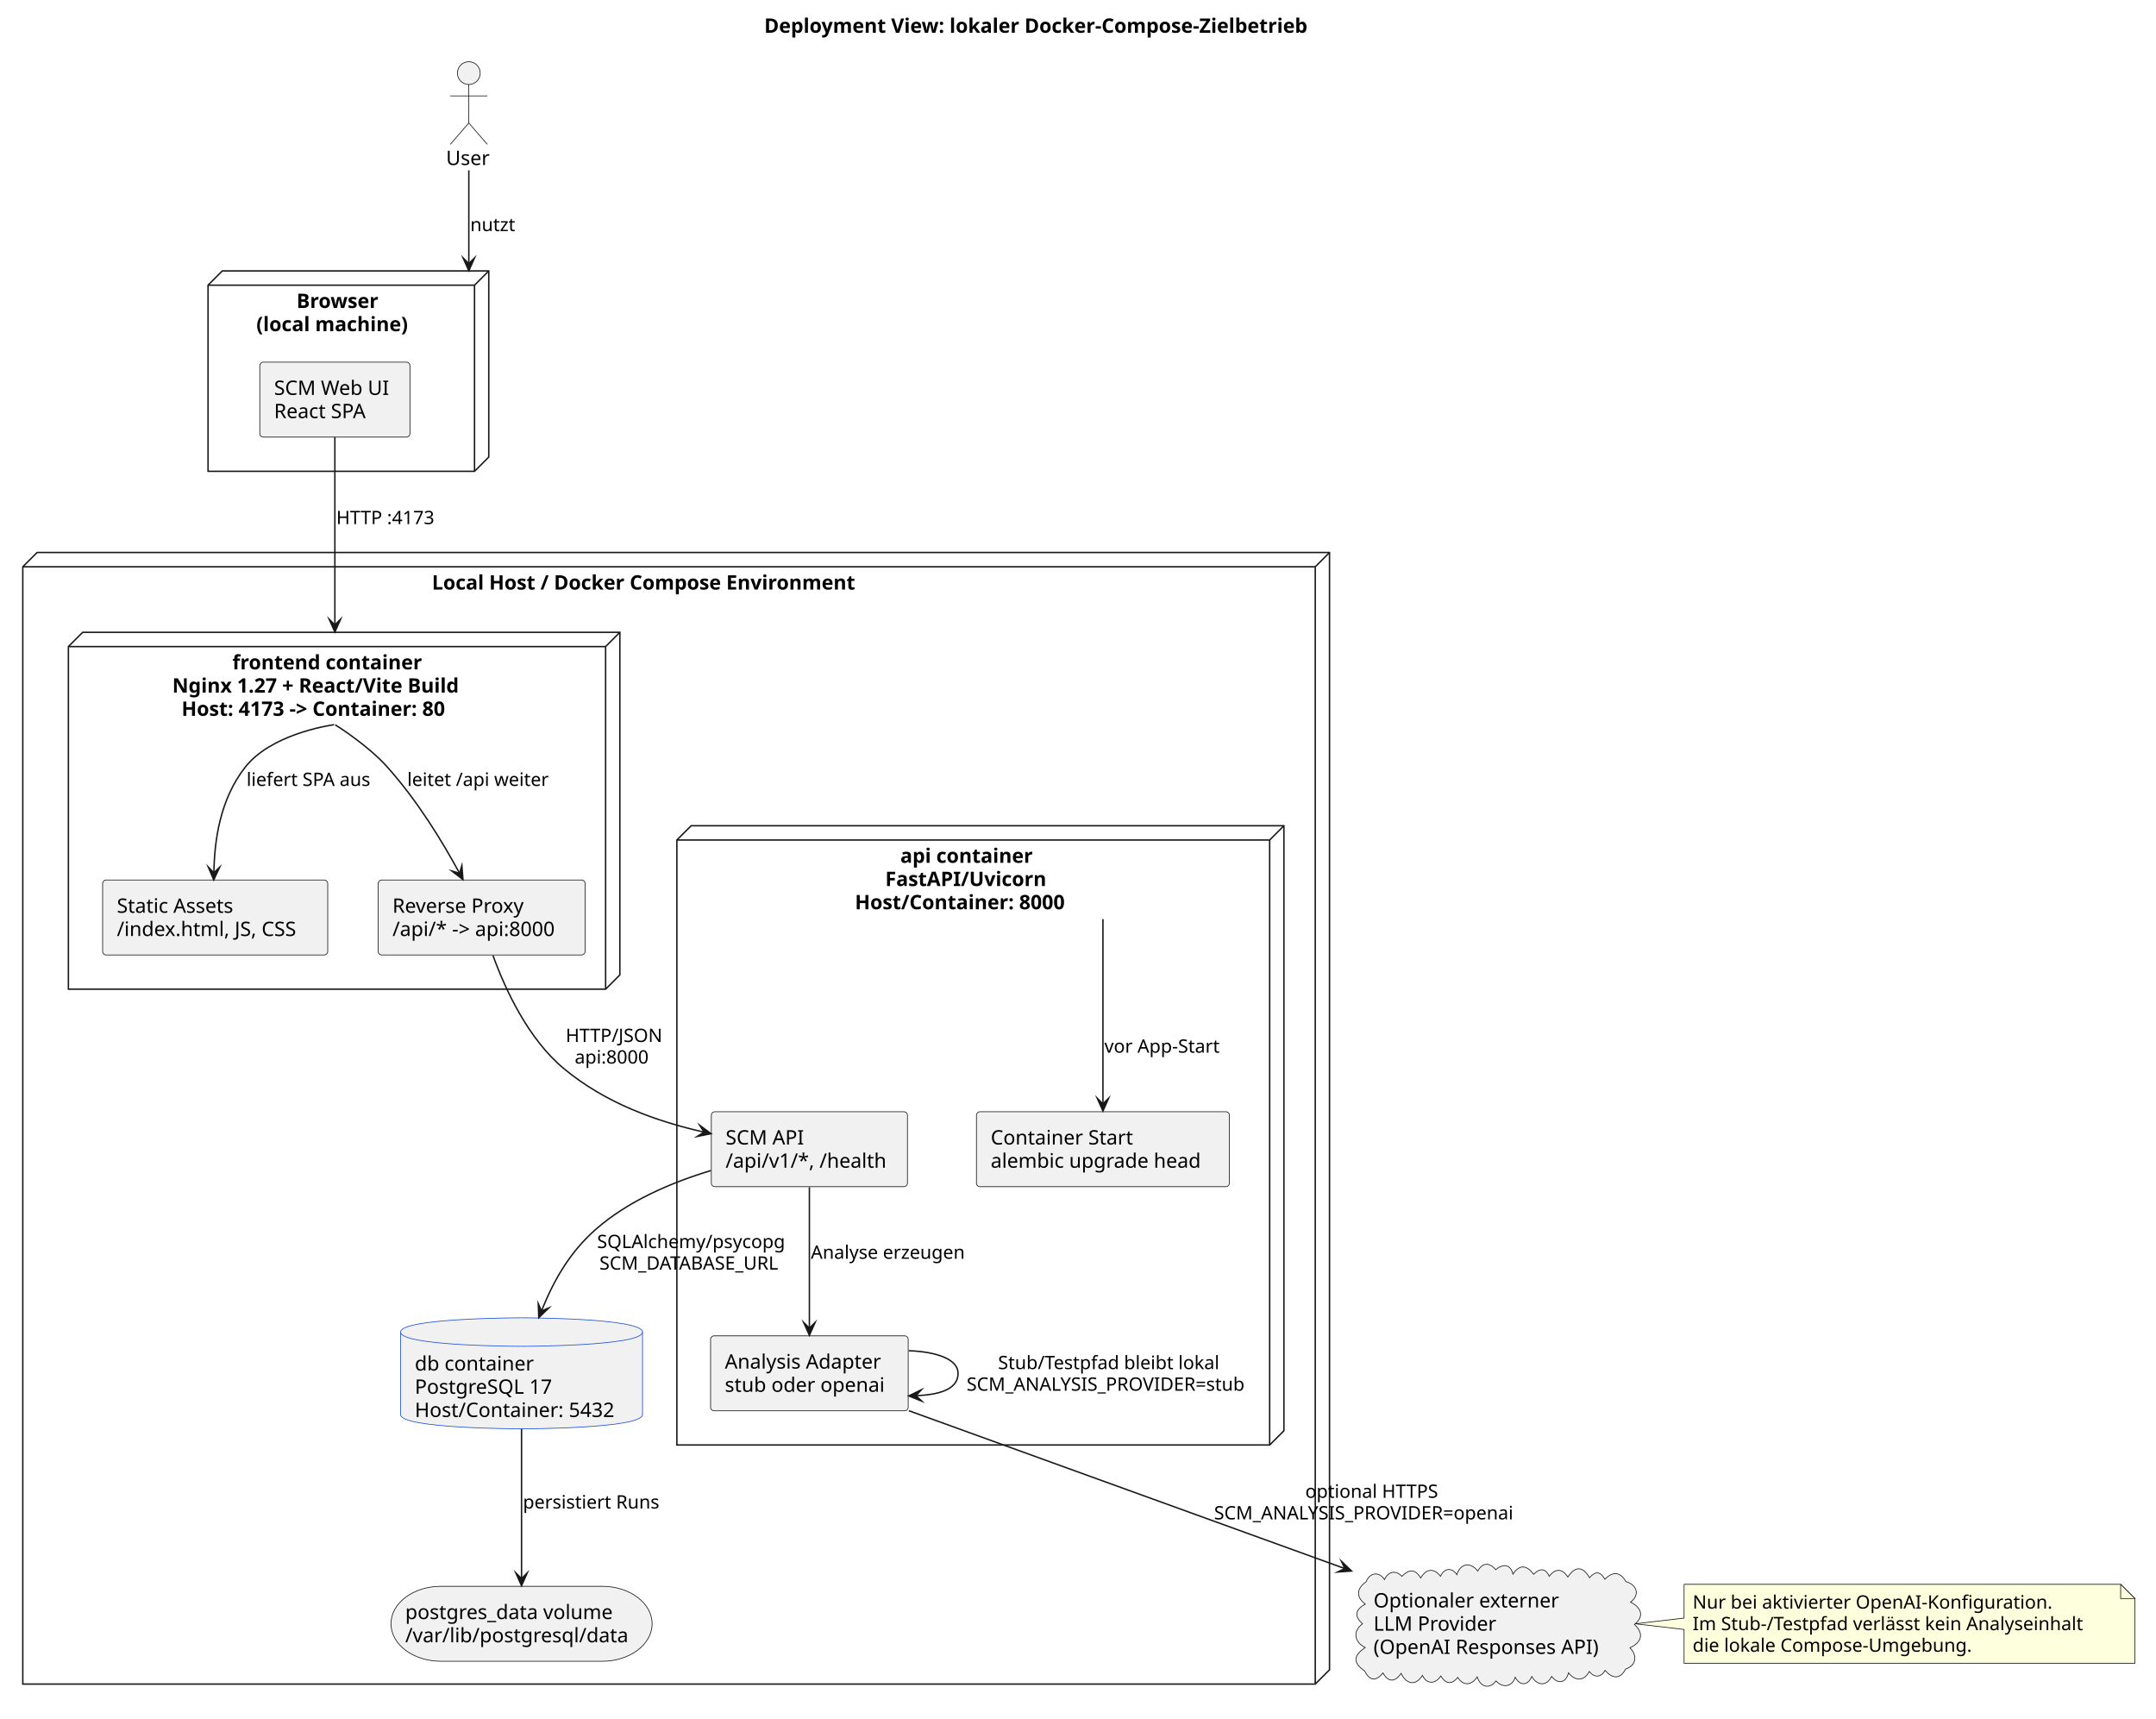
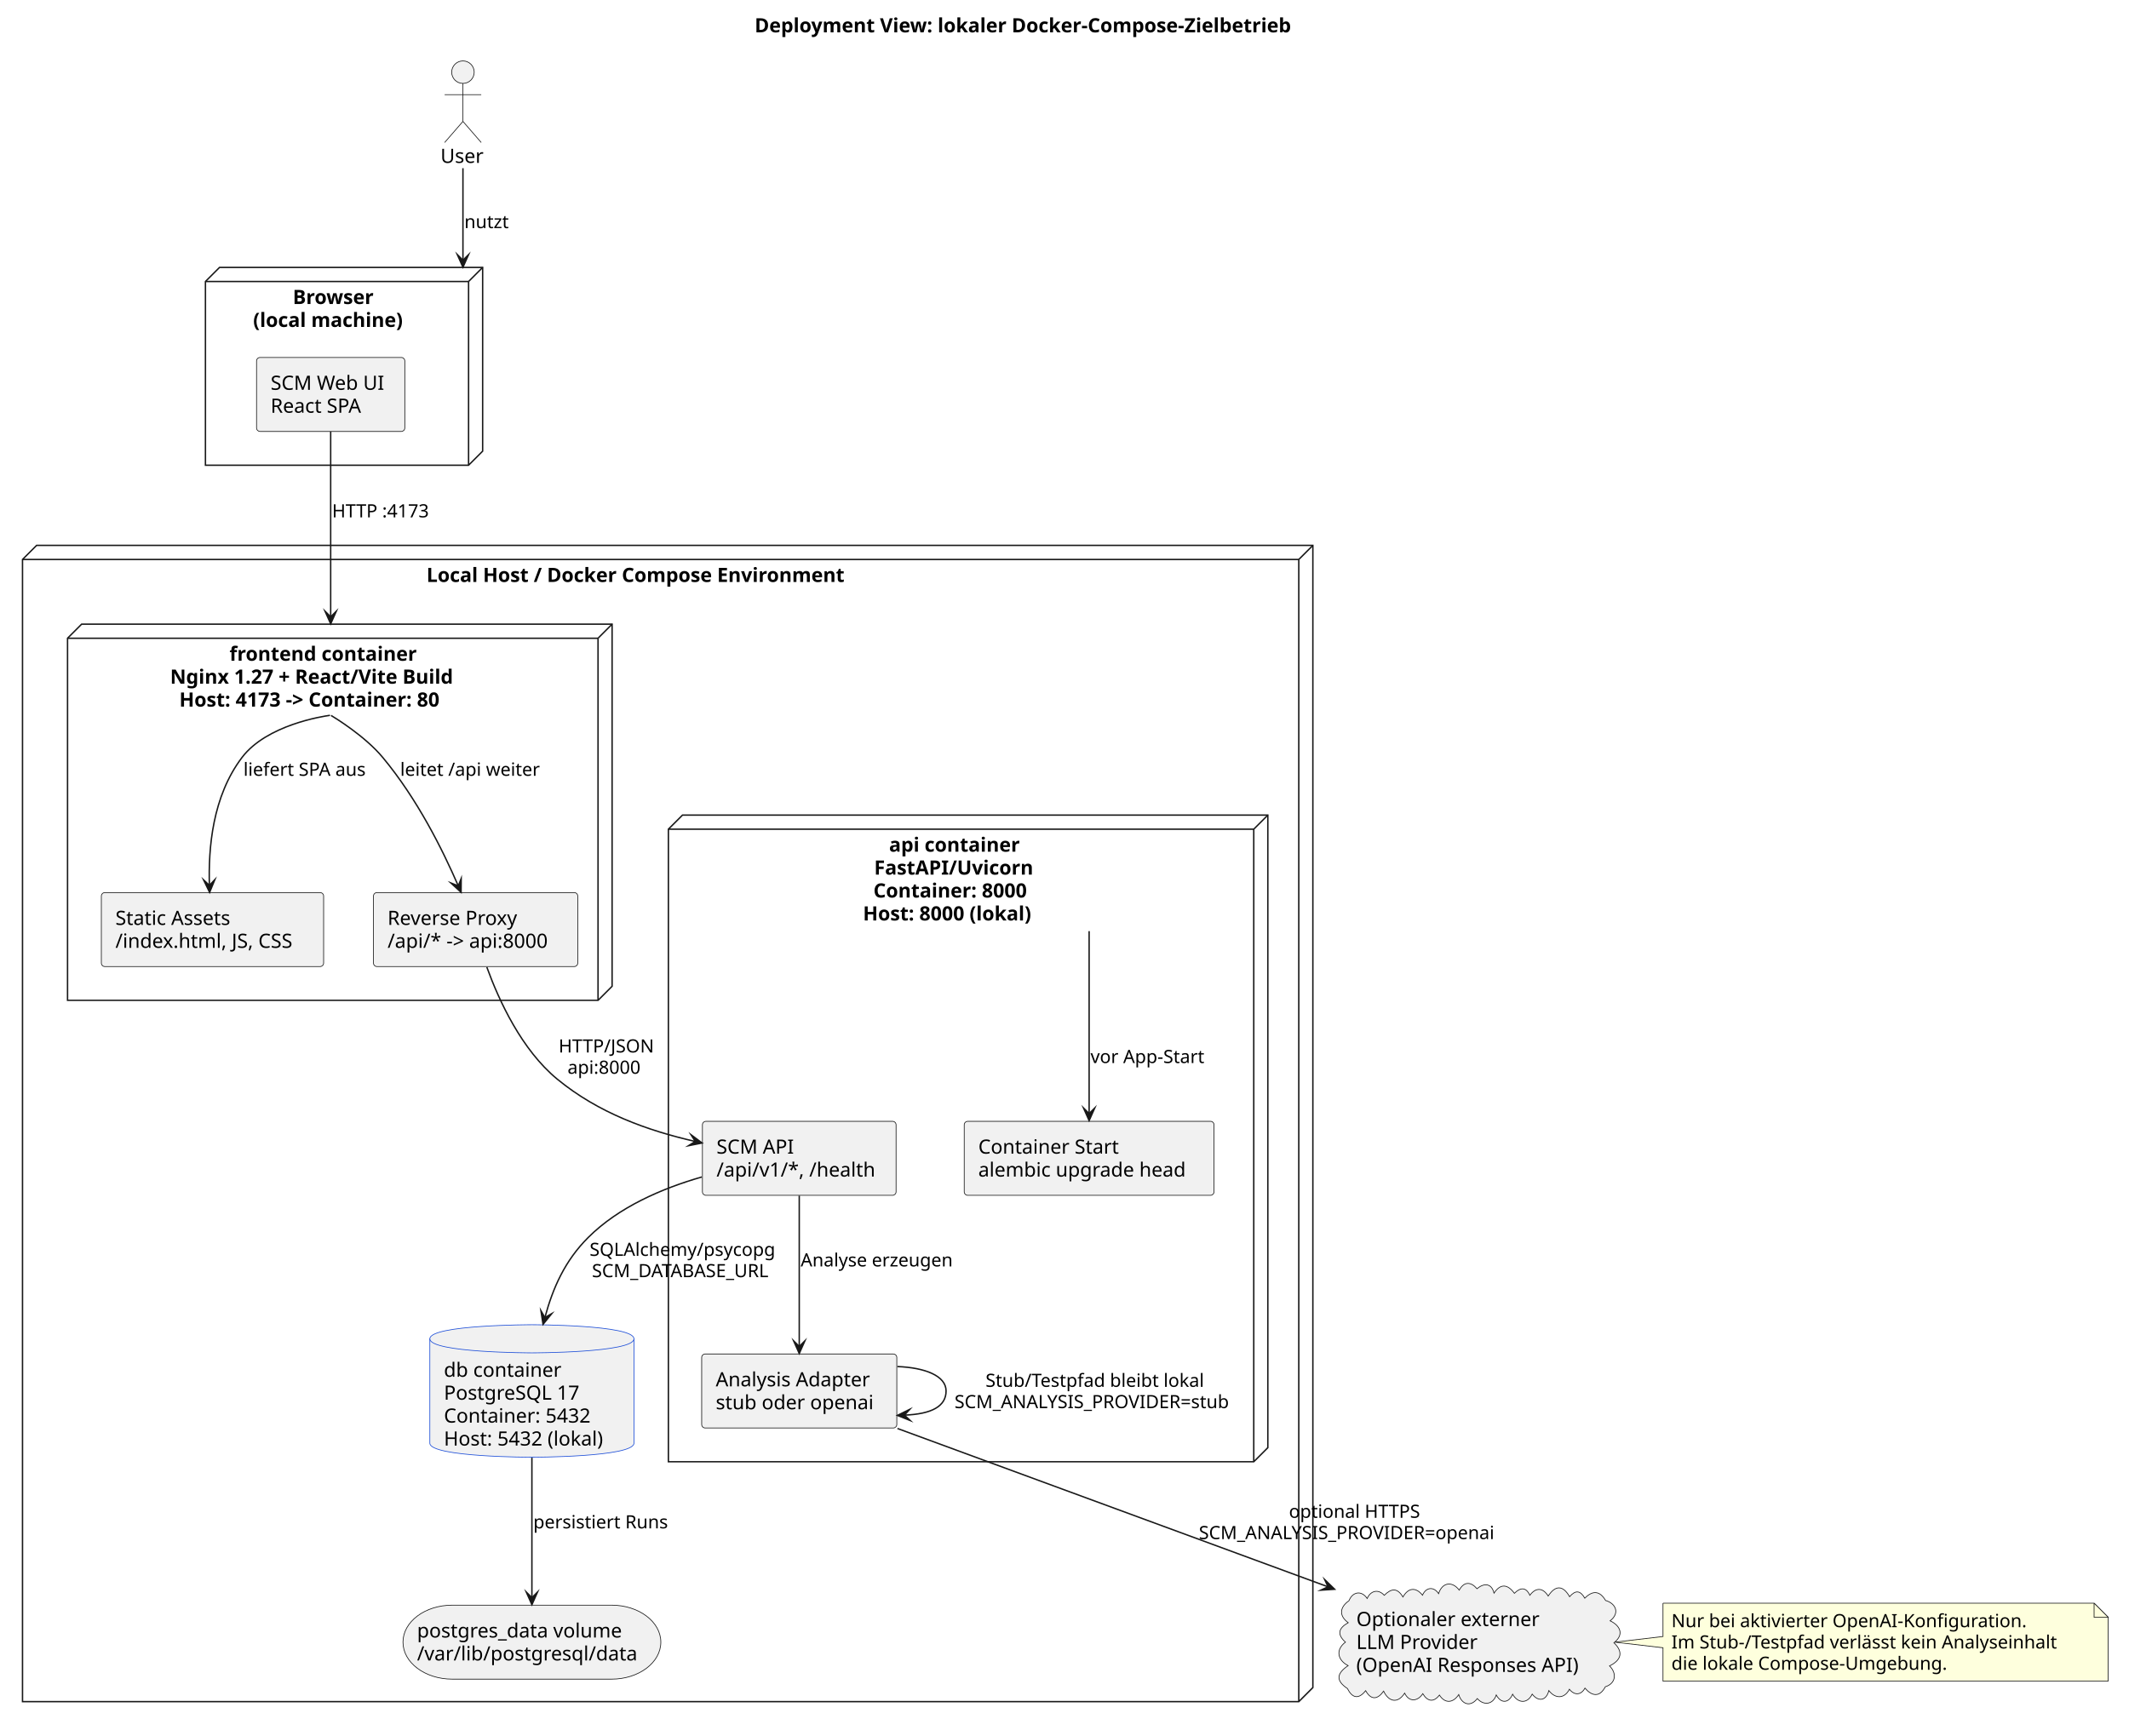
- <svg xmlns="http://www.w3.org/2000/svg" contentStyleType="text/css" data-diagram-type="DESCRIPTION" height="1206px" preserveAspectRatio="none" style="width:1513px;height:1206px;background:#FFFFFF;" version="1.1" viewBox="0 0 1513 1206" width="1513px" zoomAndPan="magnify">
+ <svg xmlns="http://www.w3.org/2000/svg" contentStyleType="text/css" data-diagram-type="DESCRIPTION" height="1234px" preserveAspectRatio="none" style="width:1513px;height:1234px;background:#FFFFFF;" version="1.1" viewBox="0 0 1513 1234" width="1513px" zoomAndPan="magnify">
  <defs />
  <g>
    <g class="title" data-source-line="1">
      <text fill="#000000" font-family="sans-serif" font-size="14" font-weight="700" lengthAdjust="spacing" textLength="433.569" x="536.31" y="22.995">Deployment View: lokaler Docker-Compose-Zielbetrieb</text>
    </g>
    <g class="cluster" data-qualified-name="browser" data-source-line="14" id="ent0002">
      <polygon fill="none" points="146,200.097,156,190.097,343,190.097,343,320.687,333,330.687,146,330.687,146,200.097" style="stroke:#181818;stroke-width:1;stroke-linejoin:miter;stroke-miterlimit:10;" />
      <line style="stroke:#181818;stroke-width:1;" x1="333" x2="343" y1="200.097" y2="190.097" />
      <line style="stroke:#181818;stroke-width:1;" x1="146" x2="333" y1="200.097" y2="200.097" />
      <line style="stroke:#181818;stroke-width:1;" x1="333" x2="333" y1="200.097" y2="330.687" />
      <text fill="#000000" font-family="sans-serif" font-size="14" font-weight="700" lengthAdjust="spacing" textLength="64.859" x="208.07" y="216.092">Browser</text>
      <text fill="#000000" font-family="sans-serif" font-size="14" font-weight="700" lengthAdjust="spacing" textLength="121.194" x="179.903" y="232.389">(local machine)</text>
    </g>
    <g class="cluster" data-qualified-name="compose" data-source-line="18" id="ent0004">
-       <polygon fill="none" points="16,397.687,26,387.687,933,387.687,933,1171.647,923,1181.647,16,1181.647,16,397.687" style="stroke:#181818;stroke-width:1;stroke-linejoin:miter;stroke-miterlimit:10;" />
+       <polygon fill="none" points="16,397.687,26,387.687,933,387.687,933,1199.587,923,1209.587,16,1209.587,16,397.687" style="stroke:#181818;stroke-width:1;stroke-linejoin:miter;stroke-miterlimit:10;" />
      <line style="stroke:#181818;stroke-width:1;" x1="923" x2="933" y1="397.687" y2="387.687" />
      <line style="stroke:#181818;stroke-width:1;" x1="16" x2="923" y1="397.687" y2="397.687" />
-       <line style="stroke:#181818;stroke-width:1;" x1="923" x2="923" y1="397.687" y2="1181.647" />
+       <line style="stroke:#181818;stroke-width:1;" x1="923" x2="923" y1="397.687" y2="1209.587" />
      <text fill="#000000" font-family="sans-serif" font-size="14" font-weight="700" lengthAdjust="spacing" textLength="334.81" x="303.095" y="413.682">Local Host / Docker Compose Environment</text>
    </g>
    <g class="cluster" data-qualified-name="compose.frontend" data-source-line="19" id="ent0005">
-       <polygon fill="none" points="48,453.687,58,443.687,435,443.687,435,684.067,425,694.067,48,694.067,48,453.687" style="stroke:#181818;stroke-width:1;stroke-linejoin:miter;stroke-miterlimit:10;" />
+       <polygon fill="none" points="48,453.687,58,443.687,435,443.687,435,701.067,425,711.067,48,711.067,48,453.687" style="stroke:#181818;stroke-width:1;stroke-linejoin:miter;stroke-miterlimit:10;" />
      <line style="stroke:#181818;stroke-width:1;" x1="425" x2="435" y1="453.687" y2="443.687" />
      <line style="stroke:#181818;stroke-width:1;" x1="48" x2="425" y1="453.687" y2="453.687" />
-       <line style="stroke:#181818;stroke-width:1;" x1="425" x2="425" y1="453.687" y2="694.067" />
+       <line style="stroke:#181818;stroke-width:1;" x1="425" x2="425" y1="453.687" y2="711.067" />
      <text fill="#000000" font-family="sans-serif" font-size="14" font-weight="700" lengthAdjust="spacing" textLength="148.818" x="163.091" y="469.682">frontend container</text>
      <text fill="#000000" font-family="sans-serif" font-size="14" font-weight="700" lengthAdjust="spacing" textLength="233.208" x="120.896" y="485.979">Nginx 1.27 + React/Vite Build</text>
      <text fill="#000000" font-family="sans-serif" font-size="14" font-weight="700" lengthAdjust="spacing" textLength="220.206" x="127.397" y="502.276">Host: 4173 -&gt; Container: 80</text>
    </g>
    <g class="cluster" data-qualified-name="compose.api" data-source-line="24" id="ent0008">
-       <polygon fill="none" points="475,589.407,485,579.407,901,579.407,901,1003.907,891,1013.907,475,1013.907,475,589.407" style="stroke:#181818;stroke-width:1;stroke-linejoin:miter;stroke-miterlimit:10;" />
+       <polygon fill="none" points="475,589.407,485,579.407,901,579.407,901,1029.047,891,1039.047,475,1039.047,475,589.407" style="stroke:#181818;stroke-width:1;stroke-linejoin:miter;stroke-miterlimit:10;" />
      <line style="stroke:#181818;stroke-width:1;" x1="891" x2="901" y1="589.407" y2="579.407" />
      <line style="stroke:#181818;stroke-width:1;" x1="475" x2="891" y1="589.407" y2="589.407" />
-       <line style="stroke:#181818;stroke-width:1;" x1="891" x2="891" y1="589.407" y2="1013.907" />
+       <line style="stroke:#181818;stroke-width:1;" x1="891" x2="891" y1="589.407" y2="1039.047" />
      <text fill="#000000" font-family="sans-serif" font-size="14" font-weight="700" lengthAdjust="spacing" textLength="104.33" x="631.835" y="605.402">api container</text>
      <text fill="#000000" font-family="sans-serif" font-size="14" font-weight="700" lengthAdjust="spacing" textLength="125.535" x="621.232" y="621.699">FastAPI/Uvicorn</text>
-       <text fill="#000000" font-family="sans-serif" font-size="14" font-weight="700" lengthAdjust="spacing" textLength="168.075" x="599.962" y="637.996">Host/Container: 8000</text>
+       <text fill="#000000" font-family="sans-serif" font-size="14" font-weight="700" lengthAdjust="spacing" textLength="126.602" x="620.699" y="637.996">Container: 8000</text>
+       <text fill="#000000" font-family="sans-serif" font-size="14" font-weight="700" lengthAdjust="spacing" textLength="141.442" x="613.279" y="654.293">Host: 8000 (lokal)</text>
    </g>
    <g class="entity" data-qualified-name="browser.browser_ui" data-source-line="15" id="ent0003">
      <rect fill="#F1F1F1" height="52.594" rx="2.5" ry="2.5" style="stroke:#181818;stroke-width:0.5;" width="105.36" x="182.32" y="254.097" />
      <text fill="#000000" font-family="sans-serif" font-size="14" lengthAdjust="spacing" textLength="85.36" x="192.32" y="277.092">SCM Web UI</text>
      <text fill="#000000" font-family="sans-serif" font-size="14" lengthAdjust="spacing" textLength="71.463" x="192.32" y="293.389">React SPA</text>
    </g>
    <g class="entity" data-qualified-name="compose.db" data-source-line="30" id="ent0012">
-       <path d="M281.1,934.667 C281.1,924.667 366.001,924.667 366.001,924.667 C366.001,924.667 450.903,924.667 450.903,934.667 L450.903,992.558 C450.903,1002.558 366.001,1002.558 366.001,1002.558 C366.001,1002.558 281.1,1002.558 281.1,992.558 L281.1,934.667" fill="#F1F1F1" style="stroke:#1D4ED8;stroke-width:0.5;" />
-       <path d="M281.1,934.667 C281.1,944.667 366.001,944.667 366.001,944.667 C366.001,944.667 450.903,944.667 450.903,934.667" fill="none" style="stroke:#1D4ED8;stroke-width:0.5;" />
-       <text fill="#000000" font-family="sans-serif" font-size="14" lengthAdjust="spacing" textLength="88.56" x="291.1" y="961.662">db container</text>
-       <text fill="#000000" font-family="sans-serif" font-size="14" lengthAdjust="spacing" textLength="103.018" x="291.1" y="977.959">PostgreSQL 17</text>
-       <text fill="#000000" font-family="sans-serif" font-size="14" lengthAdjust="spacing" textLength="149.803" x="291.1" y="994.256">Host/Container: 5432</text>
+       <path d="M305.46,951.657 C305.46,941.657 377.999,941.657 377.999,941.657 C377.999,941.657 450.537,941.657 450.537,951.657 L450.537,1025.844 C450.537,1035.844 377.999,1035.844 377.999,1035.844 C377.999,1035.844 305.46,1035.844 305.46,1025.844 L305.46,951.657" fill="#F1F1F1" style="stroke:#1D4ED8;stroke-width:0.5;" />
+       <path d="M305.46,951.657 C305.46,961.657 377.999,961.657 377.999,961.657 C377.999,961.657 450.537,961.657 450.537,951.657" fill="none" style="stroke:#1D4ED8;stroke-width:0.5;" />
+       <text fill="#000000" font-family="sans-serif" font-size="14" lengthAdjust="spacing" textLength="88.56" x="315.46" y="978.652">db container</text>
+       <text fill="#000000" font-family="sans-serif" font-size="14" lengthAdjust="spacing" textLength="103.018" x="315.46" y="994.949">PostgreSQL 17</text>
+       <text fill="#000000" font-family="sans-serif" font-size="14" lengthAdjust="spacing" textLength="113.21" x="315.46" y="1011.246">Container: 5432</text>
+       <text fill="#000000" font-family="sans-serif" font-size="14" lengthAdjust="spacing" textLength="125.077" x="315.46" y="1027.543">Host: 5432 (lokal)</text>
    </g>
    <g class="entity" data-qualified-name="compose.volume" data-source-line="31" id="ent0013">
-       <rect fill="#F1F1F1" height="52.594" rx="35" ry="35" style="stroke:#181818;stroke-width:0.5;" width="183.249" x="274.38" y="1113.057" />
-       <text fill="#000000" font-family="sans-serif" font-size="14" lengthAdjust="spacing" textLength="155.634" x="284.38" y="1136.052">postgres_data volume</text>
-       <text fill="#000000" font-family="sans-serif" font-size="14" lengthAdjust="spacing" textLength="163.249" x="284.38" y="1152.349">/var/lib/postgresql/data</text>
+       <rect fill="#F1F1F1" height="52.594" rx="35" ry="35" style="stroke:#181818;stroke-width:0.5;" width="183.249" x="286.38" y="1140.997" />
+       <text fill="#000000" font-family="sans-serif" font-size="14" lengthAdjust="spacing" textLength="155.634" x="296.38" y="1163.992">postgres_data volume</text>
+       <text fill="#000000" font-family="sans-serif" font-size="14" lengthAdjust="spacing" textLength="163.249" x="296.38" y="1180.289">/var/lib/postgresql/data</text>
    </g>
    <g class="entity" data-qualified-name="compose.frontend.static_assets" data-source-line="20" id="ent0006">
-       <rect fill="#F1F1F1" height="52.594" rx="2.5" ry="2.5" style="stroke:#181818;stroke-width:0.5;" width="157.97" x="72.02" y="617.477" />
-       <text fill="#000000" font-family="sans-serif" font-size="14" lengthAdjust="spacing" textLength="90.043" x="82.02" y="640.472">Static Assets</text>
-       <text fill="#000000" font-family="sans-serif" font-size="14" lengthAdjust="spacing" textLength="137.97" x="82.02" y="656.769">/index.html, JS, CSS</text>
+       <rect fill="#F1F1F1" height="52.594" rx="2.5" ry="2.5" style="stroke:#181818;stroke-width:0.5;" width="157.97" x="72.02" y="634.467" />
+       <text fill="#000000" font-family="sans-serif" font-size="14" lengthAdjust="spacing" textLength="90.043" x="82.02" y="657.462">Static Assets</text>
+       <text fill="#000000" font-family="sans-serif" font-size="14" lengthAdjust="spacing" textLength="137.97" x="82.02" y="673.759">/index.html, JS, CSS</text>
    </g>
    <g class="entity" data-qualified-name="compose.frontend.reverse_proxy" data-source-line="21" id="ent0007">
-       <rect fill="#F1F1F1" height="52.594" rx="2.5" ry="2.5" style="stroke:#181818;stroke-width:0.5;" width="145.173" x="265.41" y="617.477" />
-       <text fill="#000000" font-family="sans-serif" font-size="14" lengthAdjust="spacing" textLength="100.686" x="275.41" y="640.472">Reverse Proxy</text>
-       <text fill="#000000" font-family="sans-serif" font-size="14" lengthAdjust="spacing" textLength="125.173" x="275.41" y="656.769">/api/* -&gt; api:8000</text>
+       <rect fill="#F1F1F1" height="52.594" rx="2.5" ry="2.5" style="stroke:#181818;stroke-width:0.5;" width="145.173" x="265.41" y="634.467" />
+       <text fill="#000000" font-family="sans-serif" font-size="14" lengthAdjust="spacing" textLength="100.686" x="275.41" y="657.462">Reverse Proxy</text>
+       <text fill="#000000" font-family="sans-serif" font-size="14" lengthAdjust="spacing" textLength="125.173" x="275.41" y="673.759">/api/* -&gt; api:8000</text>
    </g>
    <g class="entity" data-qualified-name="compose.api.migration" data-source-line="25" id="ent0009">
-       <rect fill="#F1F1F1" height="52.594" rx="2.5" ry="2.5" style="stroke:#181818;stroke-width:0.5;" width="177.527" x="685.24" y="780.067" />
-       <text fill="#000000" font-family="sans-serif" font-size="14" lengthAdjust="spacing" textLength="107.064" x="695.24" y="803.062">Container Start</text>
-       <text fill="#000000" font-family="sans-serif" font-size="14" lengthAdjust="spacing" textLength="157.527" x="695.24" y="819.359">alembic upgrade head</text>
+       <rect fill="#F1F1F1" height="52.594" rx="2.5" ry="2.5" style="stroke:#181818;stroke-width:0.5;" width="177.527" x="685.24" y="797.067" />
+       <text fill="#000000" font-family="sans-serif" font-size="14" lengthAdjust="spacing" textLength="107.064" x="695.24" y="820.062">Container Start</text>
+       <text fill="#000000" font-family="sans-serif" font-size="14" lengthAdjust="spacing" textLength="157.527" x="695.24" y="836.359">alembic upgrade head</text>
    </g>
    <g class="entity" data-qualified-name="compose.api.api_app" data-source-line="26" id="ent0010">
-       <rect fill="#F1F1F1" height="52.594" rx="2.5" ry="2.5" style="stroke:#181818;stroke-width:0.5;" width="137.633" x="499.18" y="780.067" />
-       <text fill="#000000" font-family="sans-serif" font-size="14" lengthAdjust="spacing" textLength="57.34" x="509.18" y="803.062">SCM API</text>
-       <text fill="#000000" font-family="sans-serif" font-size="14" lengthAdjust="spacing" textLength="117.633" x="509.18" y="819.359">/api/v1/*, /health</text>
+       <rect fill="#F1F1F1" height="52.594" rx="2.5" ry="2.5" style="stroke:#181818;stroke-width:0.5;" width="137.633" x="499.18" y="797.067" />
+       <text fill="#000000" font-family="sans-serif" font-size="14" lengthAdjust="spacing" textLength="57.34" x="509.18" y="820.062">SCM API</text>
+       <text fill="#000000" font-family="sans-serif" font-size="14" lengthAdjust="spacing" textLength="117.633" x="509.18" y="836.359">/api/v1/*, /health</text>
    </g>
    <g class="entity" data-qualified-name="compose.api.adapter" data-source-line="27" id="ent0011">
-       <rect fill="#F1F1F1" height="52.594" rx="2.5" ry="2.5" style="stroke:#181818;stroke-width:0.5;" width="138.672" x="498.66" y="937.307" />
-       <text fill="#000000" font-family="sans-serif" font-size="14" lengthAdjust="spacing" textLength="117.92" x="508.66" y="960.302">Analysis Adapter</text>
-       <text fill="#000000" font-family="sans-serif" font-size="14" lengthAdjust="spacing" textLength="118.672" x="508.66" y="976.599">stub oder openai</text>
+       <rect fill="#F1F1F1" height="52.594" rx="2.5" ry="2.5" style="stroke:#181818;stroke-width:0.5;" width="138.672" x="498.66" y="962.457" />
+       <text fill="#000000" font-family="sans-serif" font-size="14" lengthAdjust="spacing" textLength="117.92" x="508.66" y="985.452">Analysis Adapter</text>
+       <text fill="#000000" font-family="sans-serif" font-size="14" lengthAdjust="spacing" textLength="118.672" x="508.66" y="1001.749">stub oder openai</text>
    </g>
    <g class="entity" data-qualified-name="user" data-source-line="13" id="ent0001">
      <ellipse cx="328.995" cy="51.297" fill="#F1F1F1" rx="8" ry="8" style="stroke:#181818;stroke-width:0.5;" />
      <path d="M328.995,59.297 L328.995,86.297 M315.995,67.297 L341.995,67.297 M328.995,86.297 L315.995,101.297 M328.995,86.297 L341.995,101.297" fill="none" style="stroke:#181818;stroke-width:0.5;" />
      <text fill="#000000" font-family="sans-serif" font-size="14" lengthAdjust="spacing" textLength="31.91" x="313.04" y="115.792">User</text>
    </g>
    <g class="entity" data-qualified-name="llm" data-source-line="34" id="ent0014">
-       <path d="M958.663,1109.91 C961.173,1103.505 967.552,1102.278 971.602,1108.307 C973.971,1102.812 979.465,1101.305 983.738,1106.05 C988.831,1100.996 992.987,1100.607 997.024,1107.25 C1000.707,1100.71 1006.084,1099.915 1010.919,1105.981 C1013.359,1100.273 1018.848,1099.559 1022.358,1104.87 C1024.891,1096.812 1031.98,1095.739 1037.025,1102.361 C1040.493,1096.077 1045.271,1096.286 1049.641,1101.361 C1054.429,1097.352 1059.906,1097.092 1061.736,1104.496 C1066.527,1097.327 1071.549,1098.262 1076.22,1104.625 C1080.367,1100.537 1084.364,1099.85 1087.2,1106.027 C1091.466,1100.308 1096.462,1100.5 1100.236,1106.571 C1105.418,1098.69 1110.767,1098.82 1115.457,1107.037 C1119.683,1102.171 1123.06,1102.537 1126.258,1108.102 C1131.776,1102.505 1136.869,1102.664 1141.009,1109.71 C1148.438,1111.879 1151.307,1118.792 1144.241,1124.195 C1151.344,1127.457 1154.553,1133.957 1146.96,1139.782 C1154.071,1146.496 1151.9,1152.396 1143.839,1156.232 C1149.013,1161.289 1148.557,1168.618 1140.85,1171.081 C1136.773,1178.752 1131.322,1177.815 1126.368,1172.024 C1123.604,1177.175 1118.798,1177.306 1115.328,1172.834 C1111.703,1179.846 1105.149,1179.628 1100.705,1173.763 C1098.967,1180.924 1093.382,1182.063 1088.873,1176.299 C1085.301,1183.582 1078.605,1182.712 1074.964,1176.37 C1072.157,1182.857 1066.721,1183.137 1063.337,1176.897 C1061.061,1183.786 1054.413,1184.611 1049.851,1179.458 C1044.899,1185.868 1038.757,1183.457 1036.656,1176.619 C1032.859,1182.499 1027.062,1183.411 1022.948,1176.972 C1018.698,1182.475 1014.455,1181.477 1011.112,1175.995 C1007.561,1181.499 1001.412,1182.251 998.234,1175.601 C993.231,1183.369 986.852,1181.688 983.287,1174.194 C979.024,1180.146 974.42,1180.814 970.514,1173.841 C965.438,1180.24 961.047,1179.194 957.538,1172.31 C948.826,1166.456 950.212,1161.36 958.064,1156.042 C950.646,1152.261 948.89,1144.819 956.147,1139.353 C949.881,1133.72 951.362,1129.299 958.119,1125.523 C951.307,1120.517 952.133,1114.451 958.663,1109.91" fill="#F1F1F1" style="stroke:#181818;stroke-width:0.5;" />
-       <text fill="#000000" font-family="sans-serif" font-size="14" lengthAdjust="spacing" textLength="138.011" x="963.88" y="1127.902">Optionaler externer</text>
-       <text fill="#000000" font-family="sans-serif" font-size="14" lengthAdjust="spacing" textLength="90.323" x="963.88" y="1144.199">LLM Provider</text>
-       <text fill="#000000" font-family="sans-serif" font-size="14" lengthAdjust="spacing" textLength="168.232" x="963.88" y="1160.496">(OpenAI Responses API)</text>
+       <path d="M958.663,1137.85 C961.173,1131.445 967.552,1130.218 971.602,1136.247 C973.971,1130.752 979.465,1129.245 983.738,1133.99 C988.831,1128.937 992.987,1128.547 997.024,1135.19 C1000.707,1128.65 1006.084,1127.855 1010.919,1133.921 C1013.359,1128.213 1018.848,1127.499 1022.358,1132.81 C1024.891,1124.752 1031.98,1123.679 1037.025,1130.301 C1040.493,1124.017 1045.271,1124.226 1049.641,1129.301 C1054.429,1125.293 1059.906,1125.033 1061.736,1132.436 C1066.527,1125.267 1071.549,1126.202 1076.22,1132.565 C1080.367,1128.477 1084.364,1127.79 1087.2,1133.967 C1091.466,1128.248 1096.462,1128.44 1100.236,1134.511 C1105.418,1126.63 1110.767,1126.759 1115.457,1134.977 C1119.683,1130.111 1123.06,1130.477 1126.258,1136.042 C1131.776,1130.445 1136.869,1130.604 1141.009,1137.65 C1148.438,1139.819 1151.307,1146.732 1144.241,1152.135 C1151.344,1155.397 1154.553,1161.898 1146.96,1167.722 C1154.071,1174.437 1151.9,1180.336 1143.839,1184.172 C1149.013,1189.229 1148.557,1196.557 1140.85,1199.021 C1136.773,1206.692 1131.322,1205.755 1126.368,1199.964 C1123.604,1205.115 1118.798,1205.246 1115.328,1200.774 C1111.703,1207.786 1105.149,1207.568 1100.705,1201.703 C1098.967,1208.864 1093.382,1210.003 1088.873,1204.239 C1085.301,1211.522 1078.605,1210.652 1074.964,1204.31 C1072.157,1210.797 1066.721,1211.077 1063.337,1204.837 C1061.061,1211.726 1054.413,1212.551 1049.851,1207.398 C1044.899,1213.808 1038.757,1211.397 1036.656,1204.559 C1032.859,1210.439 1027.062,1211.351 1022.948,1204.912 C1018.698,1210.415 1014.455,1209.417 1011.112,1203.935 C1007.561,1209.439 1001.412,1210.191 998.234,1203.541 C993.231,1211.309 986.852,1209.628 983.287,1202.134 C979.024,1208.086 974.42,1208.754 970.514,1201.781 C965.438,1208.18 961.047,1207.134 957.538,1200.25 C948.826,1194.396 950.212,1189.3 958.064,1183.982 C950.646,1180.201 948.89,1172.759 956.147,1167.293 C949.881,1161.66 951.362,1157.239 958.119,1153.463 C951.307,1148.457 952.133,1142.391 958.663,1137.85" fill="#F1F1F1" style="stroke:#181818;stroke-width:0.5;" />
+       <text fill="#000000" font-family="sans-serif" font-size="14" lengthAdjust="spacing" textLength="138.011" x="963.88" y="1155.842">Optionaler externer</text>
+       <text fill="#000000" font-family="sans-serif" font-size="14" lengthAdjust="spacing" textLength="90.323" x="963.88" y="1172.139">LLM Provider</text>
+       <text fill="#000000" font-family="sans-serif" font-size="14" lengthAdjust="spacing" textLength="168.232" x="963.88" y="1188.436">(OpenAI Responses API)</text>
    </g>
    <g class="entity" data-qualified-name="GMN26" data-source-line="49" id="ent0027">
-       <path d="M1181.82,1111.647 L1181.82,1135.347 L1147.52,1139.347 L1181.82,1143.347 L1181.82,1167.045 A0,0 0 0 0 1181.82,1167.045 L1498.189,1167.045 A0,0 0 0 0 1498.189,1167.045 L1498.189,1121.647 L1488.189,1111.647 L1181.82,1111.647 A0,0 0 0 0 1181.82,1111.647" fill="#FEFFDD" style="stroke:#181818;stroke-width:0.5;" />
-       <path d="M1488.189,1111.647 L1488.189,1121.647 L1498.189,1121.647 L1488.189,1111.647" fill="#FEFFDD" style="stroke:#181818;stroke-width:0.5;" />
-       <text fill="#000000" font-family="sans-serif" font-size="13" lengthAdjust="spacing" textLength="266.741" x="1187.82" y="1128.714">Nur bei aktivierter OpenAI-Konfiguration.</text>
-       <text fill="#000000" font-family="sans-serif" font-size="13" lengthAdjust="spacing" textLength="295.369" x="1187.82" y="1143.847">Im Stub-/Testpfad verlässt kein Analyseinhalt</text>
-       <text fill="#000000" font-family="sans-serif" font-size="13" lengthAdjust="spacing" textLength="207.702" x="1187.82" y="1158.979">die lokale Compose-Umgebung.</text>
+       <path d="M1181.82,1139.587 L1181.82,1163.287 L1147.52,1167.287 L1181.82,1171.287 L1181.82,1194.985 A0,0 0 0 0 1181.82,1194.985 L1498.189,1194.985 A0,0 0 0 0 1498.189,1194.985 L1498.189,1149.587 L1488.189,1139.587 L1181.82,1139.587 A0,0 0 0 0 1181.82,1139.587" fill="#FEFFDD" style="stroke:#181818;stroke-width:0.5;" />
+       <path d="M1488.189,1139.587 L1488.189,1149.587 L1498.189,1149.587 L1488.189,1139.587" fill="#FEFFDD" style="stroke:#181818;stroke-width:0.5;" />
+       <text fill="#000000" font-family="sans-serif" font-size="13" lengthAdjust="spacing" textLength="266.741" x="1187.82" y="1156.654">Nur bei aktivierter OpenAI-Konfiguration.</text>
+       <text fill="#000000" font-family="sans-serif" font-size="13" lengthAdjust="spacing" textLength="295.369" x="1187.82" y="1171.787">Im Stub-/Testpfad verlässt kein Analyseinhalt</text>
+       <text fill="#000000" font-family="sans-serif" font-size="13" lengthAdjust="spacing" textLength="207.702" x="1187.82" y="1186.919">die lokale Compose-Umgebung.</text>
    </g>
    <g class="link" data-entity-1="ent0001" data-entity-2="ent0002" data-link-type="dependency" data-source-line="36" id="lnk15">
-       <path d="M329,119.557 C329,133.654 329,150.493 329,167.87 C329,172.214 329,176.592 329,180.969 C329,183.158 329,185.346 329,187.53 C329,188.076 329,188.622 329,189.167 C329,189.44 329,184.713 329,184.985" fill="none" id="user-to-browser" style="stroke:#181818;stroke-width:1;" />
-       <polygon fill="#181818" points="329,189.985,333,180.985,329,184.985,325,180.985,329,189.985" style="stroke:#181818;stroke-width:1;stroke-linejoin:miter;stroke-miterlimit:10;" />
+       <path d="M329,119.547 C329,133.644 329,150.484 329,167.862 C329,172.206 329,176.584 329,180.962 C329,183.15 329,185.339 329,187.523 C329,188.069 329,188.615 329,189.16 C329,189.433 329,184.705 329,184.978" fill="none" id="user-to-browser" style="stroke:#181818;stroke-width:1;" />
+       <polygon fill="#181818" points="329,189.978,333,180.978,329,184.978,325,180.978,329,189.978" style="stroke:#181818;stroke-width:1;stroke-linejoin:miter;stroke-miterlimit:10;" />
      <text fill="#000000" font-family="sans-serif" font-size="13" lengthAdjust="spacing" textLength="33.497" x="330" y="162.164">nutzt</text>
    </g>
    <g class="link" data-entity-1="ent0003" data-entity-2="ent0005" data-link-type="dependency" data-source-line="37" id="lnk16">
-       <path d="M235,306.847 C235,335.892 235,384.844 235,427.072 C235,432.35 235,437.524 235,442.54 C235,442.853 235,438.166 235,438.479" fill="none" id="browser_ui-to-frontend" style="stroke:#181818;stroke-width:1;" />
-       <polygon fill="#181818" points="235,443.479,239,434.479,235,438.479,231,434.479,235,443.479" style="stroke:#181818;stroke-width:1;stroke-linejoin:miter;stroke-miterlimit:10;" />
+       <path d="M235,306.837 C235,335.882 235,384.837 235,427.067 C235,432.346 235,437.519 235,442.536 C235,442.849 235,438.162 235,438.475" fill="none" id="browser_ui-to-frontend" style="stroke:#181818;stroke-width:1;" />
+       <polygon fill="#181818" points="235,443.475,239,434.475,235,438.475,231,434.475,235,443.475" style="stroke:#181818;stroke-width:1;stroke-linejoin:miter;stroke-miterlimit:10;" />
      <text fill="#000000" font-family="sans-serif" font-size="13" lengthAdjust="spacing" textLength="75.093" x="236" y="367.754">HTTP :4173</text>
    </g>
    <g class="link" data-entity-1="ent0005" data-entity-2="ent0006" data-link-type="dependency" data-source-line="38" id="lnk17">
-       <path d="M234.5,508.477 C229.61,509.177 189.88,515.487 172,538.407 C154.38,560.997 150.487,589.488 150.087,612.408" fill="none" id="frontend-to-static_assets" style="stroke:#181818;stroke-width:1;" />
-       <polygon fill="#181818" points="150,617.407,154.156,608.478,150.087,612.408,146.158,608.338,150,617.407" style="stroke:#181818;stroke-width:1;stroke-linejoin:miter;stroke-miterlimit:10;" />
+       <path d="M234.5,508.477 C229.57,509.147 189.57,515.237 172,538.407 C150.94,566.177 148.033,602.789 148.813,629.349" fill="none" id="frontend-to-static_assets" style="stroke:#181818;stroke-width:1;" />
+       <polygon fill="#181818" points="148.96,634.347,152.694,625.233,148.813,629.349,144.697,625.468,148.96,634.347" style="stroke:#181818;stroke-width:1;stroke-linejoin:miter;stroke-miterlimit:10;" />
      <text fill="#000000" font-family="sans-serif" font-size="13" lengthAdjust="spacing" textLength="94.466" x="173" y="551.474">liefert SPA aus</text>
    </g>
    <g class="link" data-entity-1="ent0005" data-entity-2="ent0007" data-link-type="dependency" data-source-line="39" id="lnk18">
-       <path d="M235.26,508.577 C237.83,510.187 258.81,523.577 272,538.407 C293.65,562.767 310.475,590.592 322.505,612.762" fill="none" id="frontend-to-reverse_proxy" style="stroke:#181818;stroke-width:1;" />
-       <polygon fill="#181818" points="324.89,617.157,324.113,607.339,322.505,612.762,317.082,611.154,324.89,617.157" style="stroke:#181818;stroke-width:1;stroke-linejoin:miter;stroke-miterlimit:10;" />
-       <text fill="#000000" font-family="sans-serif" font-size="13" lengthAdjust="spacing" textLength="106.571" x="285.79" y="551.474">leitet /api weiter</text>
+       <path d="M235.27,508.567 C237.89,510.137 259.31,523.147 272,538.407 C296.69,568.097 314.435,603.852 325.685,629.712" fill="none" id="frontend-to-reverse_proxy" style="stroke:#181818;stroke-width:1;" />
+       <polygon fill="#181818" points="327.68,634.297,327.758,624.448,325.685,629.712,320.422,627.64,327.68,634.297" style="stroke:#181818;stroke-width:1;stroke-linejoin:miter;stroke-miterlimit:10;" />
+       <text fill="#000000" font-family="sans-serif" font-size="13" lengthAdjust="spacing" textLength="106.571" x="284.39" y="551.474">leitet /api weiter</text>
    </g>
    <g class="link" data-entity-1="ent0007" data-entity-2="ent0010" data-link-type="dependency" data-source-line="40" id="lnk19">
-       <path d="M345.97,670.487 C354.63,694.347 370.71,729.237 396,750.067 C425.17,774.107 460.114,786.659 494.094,794.379" fill="none" id="reverse_proxy-to-api_app" style="stroke:#181818;stroke-width:1;" />
-       <polygon fill="#181818" points="498.97,795.487,491.08,789.592,494.094,794.379,489.308,797.394,498.97,795.487" style="stroke:#181818;stroke-width:1;stroke-linejoin:miter;stroke-miterlimit:10;" />
-       <text fill="#000000" font-family="sans-serif" font-size="13" lengthAdjust="spacing" textLength="69.919" x="397" y="731.134">HTTP/JSON</text>
-       <text fill="#000000" font-family="sans-serif" font-size="13" lengthAdjust="spacing" textLength="57.294" x="403.313" y="746.267">api:8000</text>
+       <path d="M345.97,687.477 C354.63,711.347 370.71,746.227 396,767.067 C425.17,791.097 460.115,803.648 494.095,811.378" fill="none" id="reverse_proxy-to-api_app" style="stroke:#181818;stroke-width:1;" />
+       <polygon fill="#181818" points="498.97,812.487,491.082,806.59,494.095,811.378,489.307,814.391,498.97,812.487" style="stroke:#181818;stroke-width:1;stroke-linejoin:miter;stroke-miterlimit:10;" />
+       <text fill="#000000" font-family="sans-serif" font-size="13" lengthAdjust="spacing" textLength="69.919" x="397" y="748.134">HTTP/JSON</text>
+       <text fill="#000000" font-family="sans-serif" font-size="13" lengthAdjust="spacing" textLength="57.294" x="403.313" y="763.267">api:8000</text>
    </g>
    <g class="link" data-entity-1="ent0008" data-entity-2="ent0009" data-link-type="dependency" data-source-line="41" id="lnk20">
-       <path d="M774,644.887 C774,648.497 774,730.147 774,774.587" fill="none" id="api-to-migration" style="stroke:#181818;stroke-width:1;" />
-       <polygon fill="#181818" points="774,779.587,778,770.587,774,774.587,770,770.587,774,779.587" style="stroke:#181818;stroke-width:1;stroke-linejoin:miter;stroke-miterlimit:10;" />
-       <text fill="#000000" font-family="sans-serif" font-size="13" lengthAdjust="spacing" textLength="86.969" x="775" y="738.634">vor App-Start</text>
+       <path d="M774,661.887 C774,665.497 774,747.137 774,791.577" fill="none" id="api-to-migration" style="stroke:#181818;stroke-width:1;" />
+       <polygon fill="#181818" points="774,796.577,778,787.577,774,791.577,770,787.577,774,796.577" style="stroke:#181818;stroke-width:1;stroke-linejoin:miter;stroke-miterlimit:10;" />
+       <text fill="#000000" font-family="sans-serif" font-size="13" lengthAdjust="spacing" textLength="86.969" x="775" y="755.634">vor App-Start</text>
    </g>
    <g class="link" data-entity-1="ent0010" data-entity-2="ent0012" data-link-type="dependency" data-source-line="42" id="lnk21">
-       <path d="M498.88,821.347 C471.27,829.677 440.7,842.667 418,862.667 C399.36,879.077 388.281,899.166 379.961,919.916" fill="none" id="api_app-to-db" style="stroke:#181818;stroke-width:1;" />
-       <polygon fill="#181818" points="378.1,924.557,385.162,917.692,379.961,919.916,377.737,914.715,378.1,924.557" style="stroke:#181818;stroke-width:1;stroke-linejoin:miter;stroke-miterlimit:10;" />
-       <text fill="#000000" font-family="sans-serif" font-size="13" lengthAdjust="spacing" textLength="140.677" x="419" y="875.734">SQLAlchemy/psycopg</text>
-       <text fill="#000000" font-family="sans-serif" font-size="13" lengthAdjust="spacing" textLength="137.351" x="420.663" y="890.867">SCM_DATABASE_URL</text>
+       <path d="M498.74,836.637 C470.61,844.717 439.7,857.987 418,879.657 C401.44,896.197 392.967,915.371 387.227,936.561" fill="none" id="api_app-to-db" style="stroke:#181818;stroke-width:1;" />
+       <polygon fill="#181818" points="385.92,941.387,392.134,933.746,387.227,936.561,384.412,931.654,385.92,941.387" style="stroke:#181818;stroke-width:1;stroke-linejoin:miter;stroke-miterlimit:10;" />
+       <text fill="#000000" font-family="sans-serif" font-size="13" lengthAdjust="spacing" textLength="140.677" x="419" y="892.724">SQLAlchemy/psycopg</text>
+       <text fill="#000000" font-family="sans-serif" font-size="13" lengthAdjust="spacing" textLength="137.351" x="420.663" y="907.857">SCM_DATABASE_URL</text>
    </g>
    <g class="link" data-entity-1="ent0012" data-entity-2="ent0013" data-link-type="dependency" data-source-line="43" id="lnk22">
-       <path d="M366,1002.737 C366,1036.097 366,1078.647 366,1107.667" fill="none" id="db-to-volume" style="stroke:#181818;stroke-width:1;" />
-       <polygon fill="#181818" points="366,1112.667,370,1103.667,366,1107.667,362,1103.667,366,1112.667" style="stroke:#181818;stroke-width:1;stroke-linejoin:miter;stroke-miterlimit:10;" />
-       <text fill="#000000" font-family="sans-serif" font-size="13" lengthAdjust="spacing" textLength="102.318" x="367" y="1058.474">persistiert Runs</text>
+       <path d="M378,1036.137 C378,1069.537 378,1108.367 378,1135.677" fill="none" id="db-to-volume" style="stroke:#181818;stroke-width:1;" />
+       <polygon fill="#181818" points="378,1140.677,382,1131.677,378,1135.677,374,1131.677,378,1140.677" style="stroke:#181818;stroke-width:1;stroke-linejoin:miter;stroke-miterlimit:10;" />
+       <text fill="#000000" font-family="sans-serif" font-size="13" lengthAdjust="spacing" textLength="102.318" x="379" y="1086.414">persistiert Runs</text>
    </g>
    <g class="link" data-entity-1="ent0010" data-entity-2="ent0011" data-link-type="dependency" data-source-line="44" id="lnk23">
-       <path d="M568,832.997 C568,861.767 568,903.157 568,931.937" fill="none" id="api_app-to-adapter" style="stroke:#181818;stroke-width:1;" />
-       <polygon fill="#181818" points="568,936.937,572,927.937,568,931.937,564,927.937,568,936.937" style="stroke:#181818;stroke-width:1;stroke-linejoin:miter;stroke-miterlimit:10;" />
-       <text fill="#000000" font-family="sans-serif" font-size="13" lengthAdjust="spacing" textLength="116.2" x="569" y="883.234">Analyse erzeugen</text>
+       <path d="M568,849.887 C568,880.497 568,926.487 568,957.127" fill="none" id="api_app-to-adapter" style="stroke:#181818;stroke-width:1;" />
+       <polygon fill="#181818" points="568,962.127,572,953.127,568,957.127,564,953.127,568,962.127" style="stroke:#181818;stroke-width:1;stroke-linejoin:miter;stroke-miterlimit:10;" />
+       <text fill="#000000" font-family="sans-serif" font-size="13" lengthAdjust="spacing" textLength="116.2" x="569" y="900.224">Analyse erzeugen</text>
    </g>
    <g class="link" data-entity-1="ent0011" data-entity-2="ent0014" data-link-type="dependency" data-source-line="45" id="lnk24">
-       <path d="M637.8,989.867 C719.57,1019.467 850.959,1067.025 943.779,1100.625" fill="none" id="adapter-to-llm" style="stroke:#181818;stroke-width:1;" />
-       <polygon fill="#181818" points="948.48,1102.327,941.379,1095.502,943.779,1100.625,938.656,1103.025,948.48,1102.327" style="stroke:#181818;stroke-width:1;stroke-linejoin:miter;stroke-miterlimit:10;" />
-       <text fill="#000000" font-family="sans-serif" font-size="13" lengthAdjust="spacing" textLength="98.566" x="915.997" y="1050.974">optional HTTPS</text>
-       <text fill="#000000" font-family="sans-serif" font-size="13" lengthAdjust="spacing" textLength="226.58" x="851.99" y="1066.107">SCM_ANALYSIS_PROVIDER=openai</text>
+       <path d="M637.8,1015.417 C719.57,1045.497 850.967,1093.821 943.787,1127.961" fill="none" id="adapter-to-llm" style="stroke:#181818;stroke-width:1;" />
+       <polygon fill="#181818" points="948.48,1129.687,941.414,1122.826,943.787,1127.961,938.652,1130.334,948.48,1129.687" style="stroke:#181818;stroke-width:1;stroke-linejoin:miter;stroke-miterlimit:10;" />
+       <text fill="#000000" font-family="sans-serif" font-size="13" lengthAdjust="spacing" textLength="98.566" x="915.997" y="1078.914">optional HTTPS</text>
+       <text fill="#000000" font-family="sans-serif" font-size="13" lengthAdjust="spacing" textLength="226.58" x="851.99" y="1094.047">SCM_ANALYSIS_PROVIDER=openai</text>
    </g>
    <g class="link" data-entity-1="ent0011" data-entity-2="ent0011" data-link-type="dependency" data-source-line="46" id="lnk25">
-       <path d="M637.73,947.757 C657.31,948.457 672.34,953.737 672.34,963.607 C672.34,973.477 662.307,978.591 642.727,979.281" fill="none" id="adapter-to-adapter" style="stroke:#181818;stroke-width:1;" />
-       <polygon fill="#181818" points="637.73,979.457,646.865,983.137,642.727,979.281,646.583,975.142,637.73,979.457" style="stroke:#181818;stroke-width:1;stroke-linejoin:miter;stroke-miterlimit:10;" />
-       <text fill="#000000" font-family="sans-serif" font-size="13" lengthAdjust="spacing" textLength="166.835" x="700.382" y="960.674">Stub/Testpfad bleibt lokal</text>
-       <text fill="#000000" font-family="sans-serif" font-size="13" lengthAdjust="spacing" textLength="210.92" x="678.34" y="975.807">SCM_ANALYSIS_PROVIDER=stub</text>
+       <path d="M637.73,971.387 C657.31,972.147 672.34,977.937 672.34,988.747 C672.34,999.567 662.306,1005.163 642.726,1005.923" fill="none" id="adapter-to-adapter" style="stroke:#181818;stroke-width:1;" />
+       <polygon fill="#181818" points="637.73,1006.117,646.878,1009.765,642.726,1005.923,646.568,1001.771,637.73,1006.117" style="stroke:#181818;stroke-width:1;stroke-linejoin:miter;stroke-miterlimit:10;" />
+       <text fill="#000000" font-family="sans-serif" font-size="13" lengthAdjust="spacing" textLength="166.835" x="700.382" y="985.814">Stub/Testpfad bleibt lokal</text>
+       <text fill="#000000" font-family="sans-serif" font-size="13" lengthAdjust="spacing" textLength="210.92" x="678.34" y="1000.947">SCM_ANALYSIS_PROVIDER=stub</text>
    </g>
  </g>
</svg>
